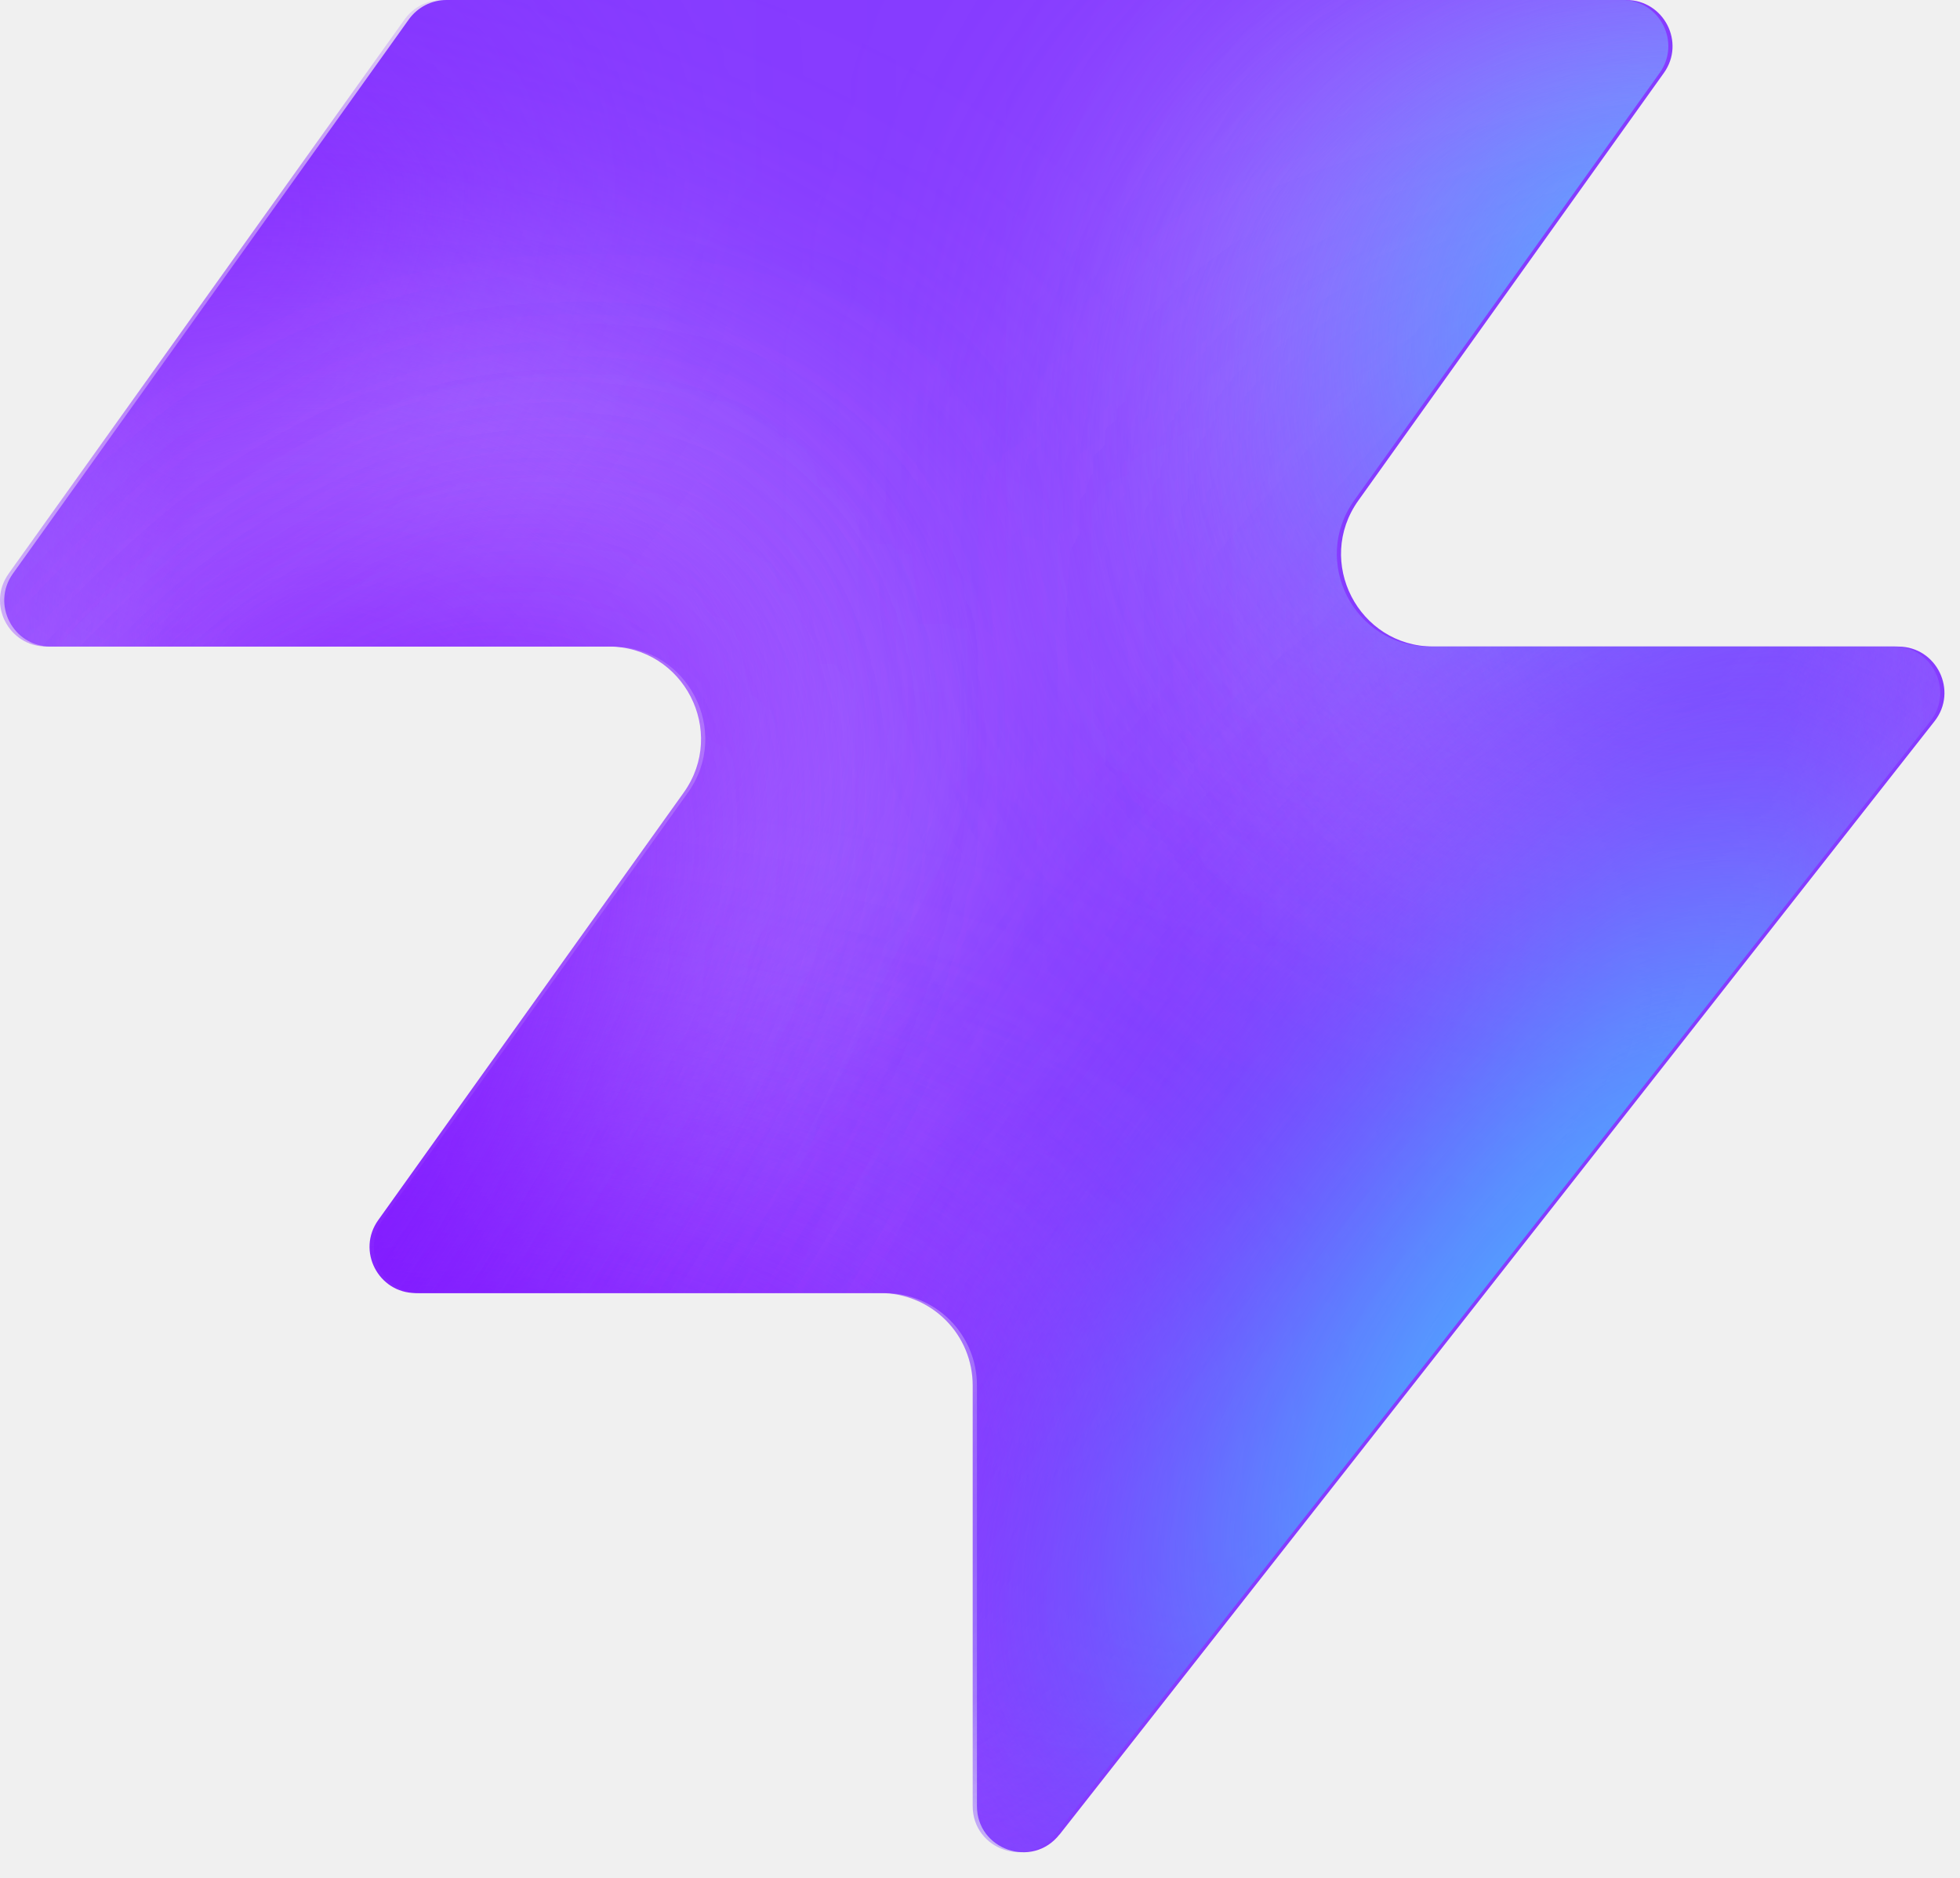
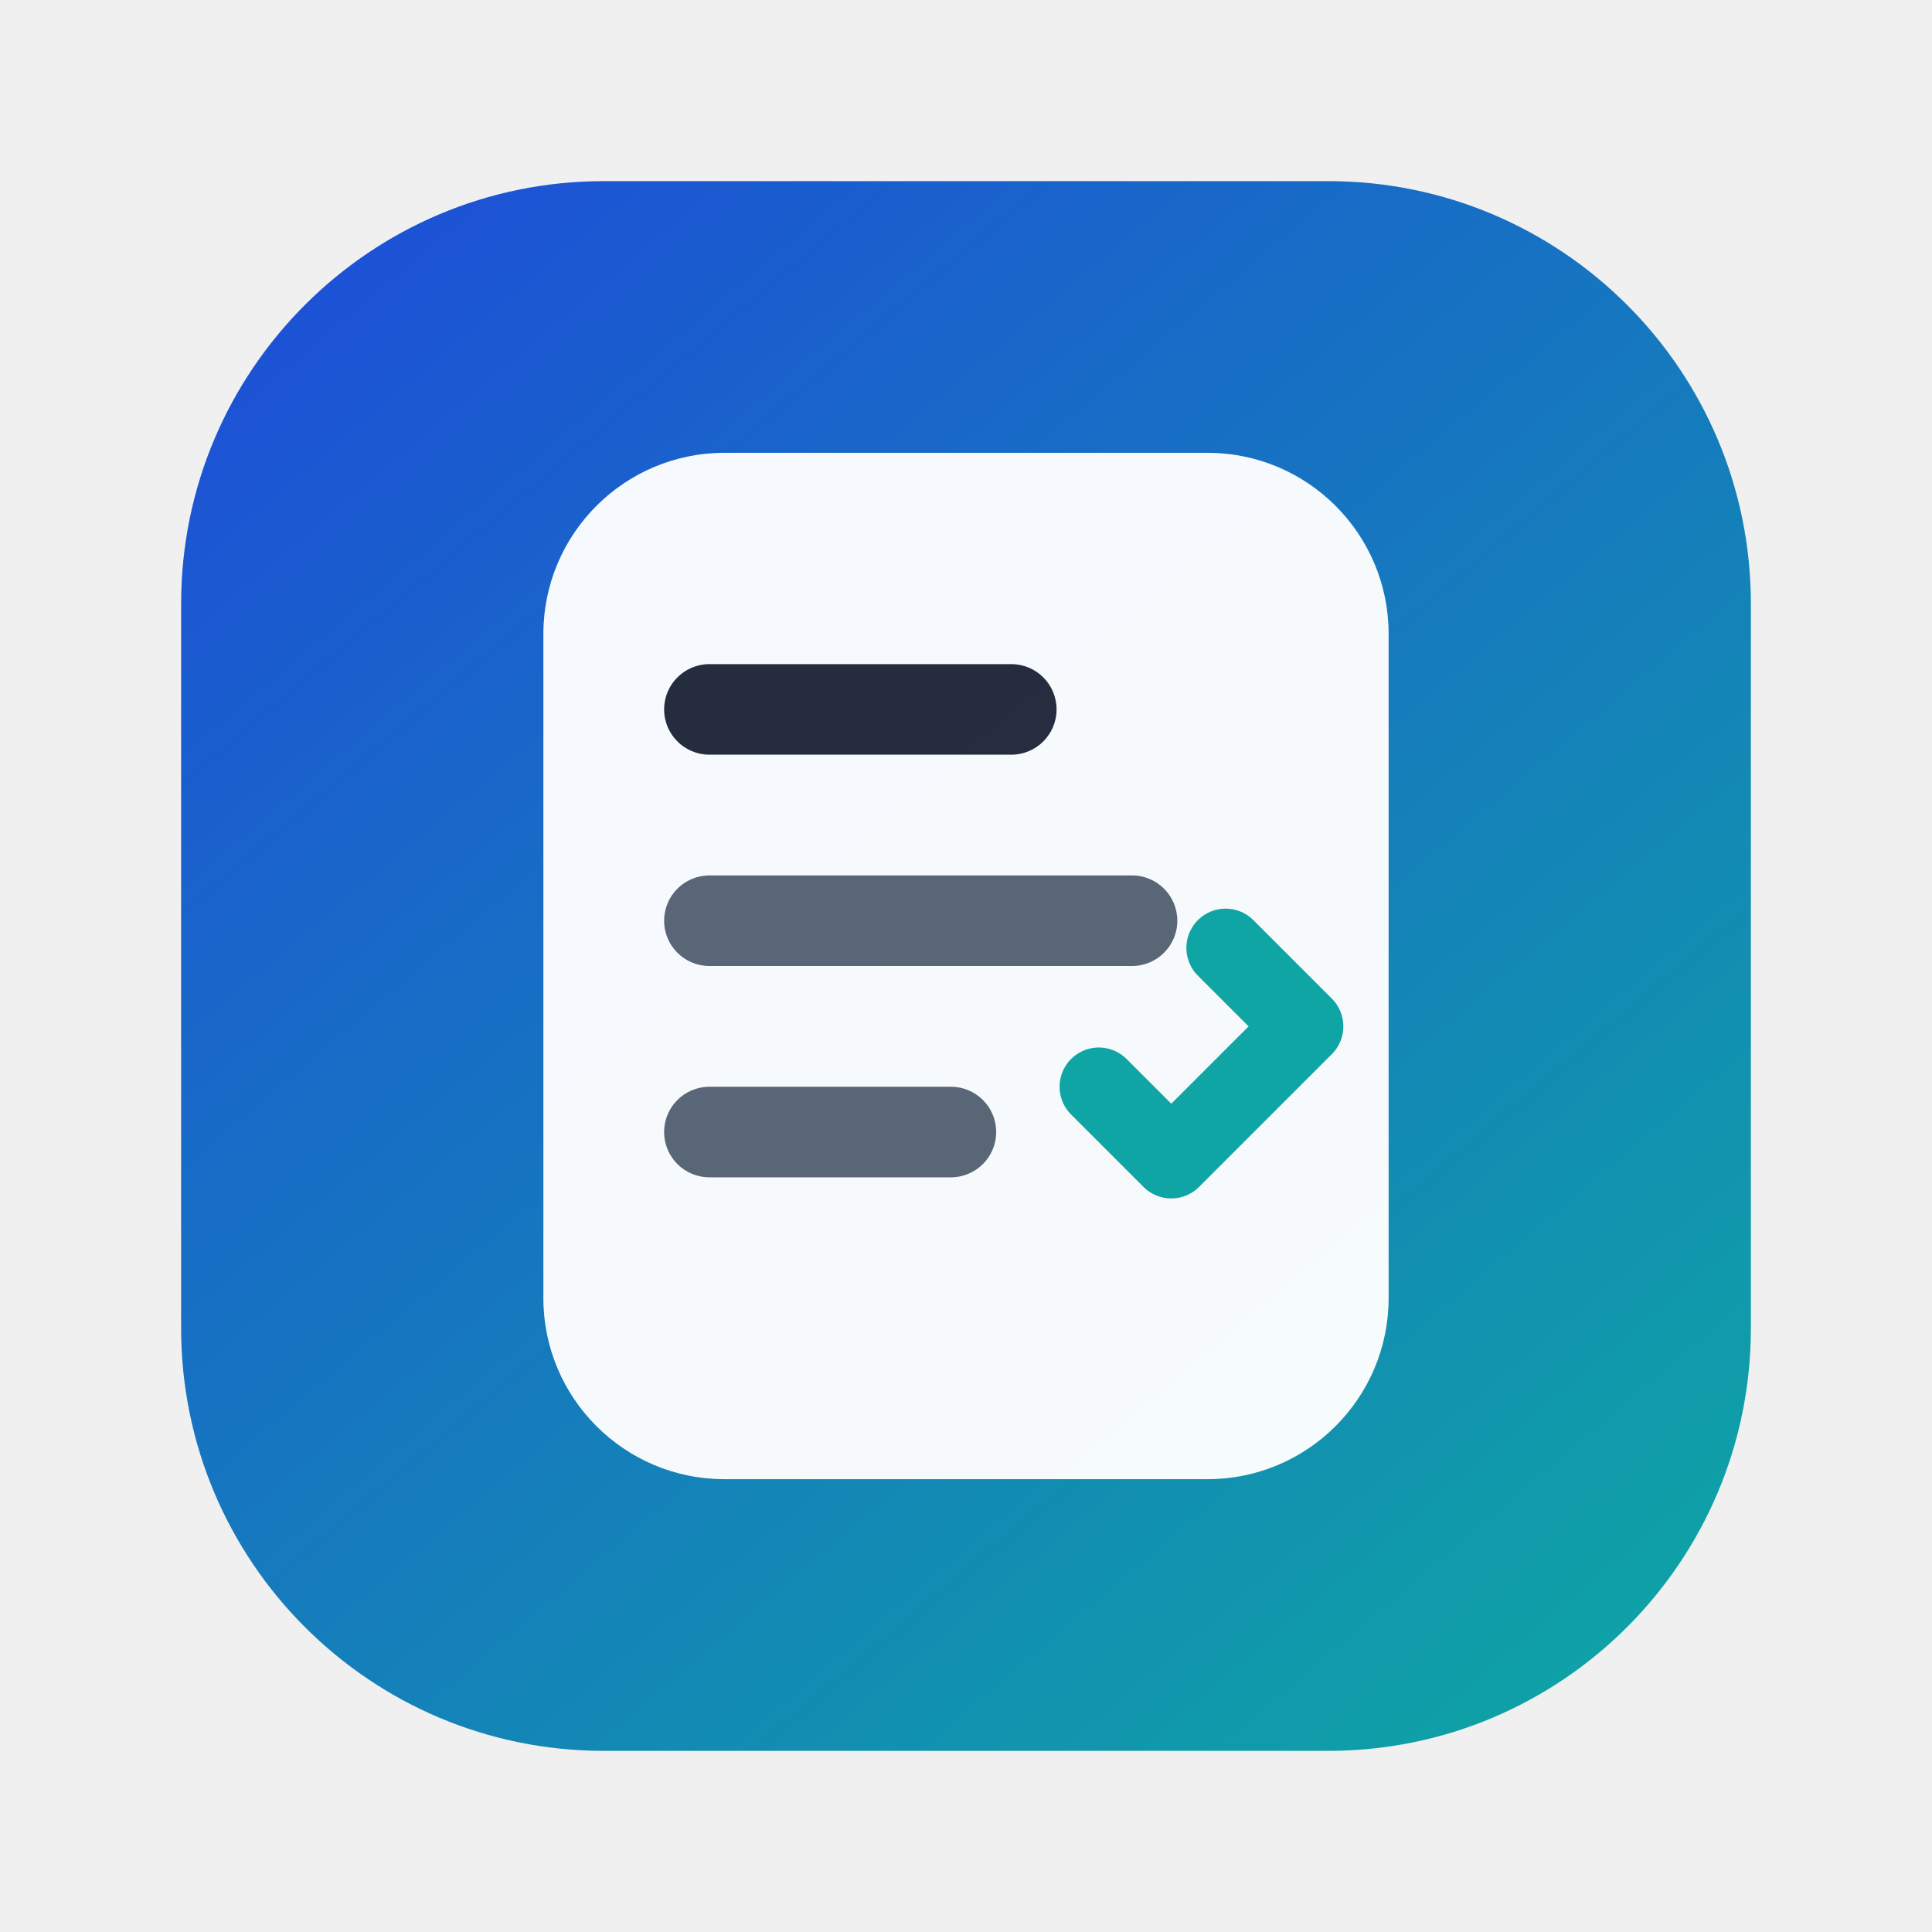
- <svg xmlns="http://www.w3.org/2000/svg" width="48" height="46" fill="none" viewBox="0 0 48 46">
-   <path fill="#863bff" d="M25.946 44.938c-.664.845-2.021.375-2.021-.698V33.937a2.26 2.26 0 0 0-2.262-2.262H10.287c-.92 0-1.456-1.04-.92-1.788l7.48-10.471c1.07-1.497 0-3.578-1.842-3.578H1.237c-.92 0-1.456-1.04-.92-1.788L10.013.474c.214-.297.556-.474.92-.474h28.894c.92 0 1.456 1.04.92 1.788l-7.48 10.471c-1.07 1.498 0 3.579 1.842 3.579h11.377c.943 0 1.473 1.088.89 1.83L25.947 44.94z" style="fill:#863bff;fill:color(display-p3 .525 .23 1);fill-opacity:1" />
-   <mask id="a" width="48" height="46" x="0" y="0" maskUnits="userSpaceOnUse" style="mask-type:alpha">
-     <path fill="#000" d="M25.842 44.938c-.664.844-2.021.375-2.021-.698V33.937a2.26 2.26 0 0 0-2.262-2.262H10.183c-.92 0-1.456-1.04-.92-1.788l7.48-10.471c1.07-1.498 0-3.579-1.842-3.579H1.133c-.92 0-1.456-1.04-.92-1.787L9.91.473c.214-.297.556-.474.92-.474h28.894c.92 0 1.456 1.04.92 1.788l-7.48 10.471c-1.07 1.498 0 3.578 1.842 3.578h11.377c.943 0 1.473 1.088.89 1.832L25.843 44.94z" style="fill:#000;fill-opacity:1" />
-   </mask>
-   <g mask="url(#a)">
-     <g filter="url(#b)">
-       <ellipse cx="5.508" cy="14.704" fill="#ede6ff" rx="5.508" ry="14.704" style="fill:#ede6ff;fill:color(display-p3 .927 .903 1);fill-opacity:1" transform="matrix(.00324 1 1 -.00324 -4.47 31.516)" />
-     </g>
-     <g filter="url(#c)">
-       <ellipse cx="10.399" cy="29.851" fill="#ede6ff" rx="10.399" ry="29.851" style="fill:#ede6ff;fill:color(display-p3 .927 .903 1);fill-opacity:1" transform="matrix(.00324 1 1 -.00324 -39.328 7.883)" />
-     </g>
-     <g filter="url(#d)">
-       <ellipse cx="5.508" cy="30.487" fill="#7e14ff" rx="5.508" ry="30.487" style="fill:#7e14ff;fill:color(display-p3 .492 .077 1);fill-opacity:1" transform="rotate(89.814 -25.913 -14.639)scale(1 -1)" />
-     </g>
-     <g filter="url(#e)">
-       <ellipse cx="5.508" cy="30.599" fill="#7e14ff" rx="5.508" ry="30.599" style="fill:#7e14ff;fill:color(display-p3 .492 .077 1);fill-opacity:1" transform="rotate(89.814 -32.644 -3.334)scale(1 -1)" />
-     </g>
-     <g filter="url(#f)">
-       <ellipse cx="5.508" cy="30.599" fill="#7e14ff" rx="5.508" ry="30.599" style="fill:#7e14ff;fill:color(display-p3 .492 .077 1);fill-opacity:1" transform="matrix(.00324 1 1 -.00324 -34.34 30.47)" />
-     </g>
-     <g filter="url(#g)">
-       <ellipse cx="14.072" cy="22.078" fill="#ede6ff" rx="14.072" ry="22.078" style="fill:#ede6ff;fill:color(display-p3 .927 .903 1);fill-opacity:1" transform="rotate(93.35 24.506 48.493)scale(-1 1)" />
-     </g>
-     <g filter="url(#h)">
-       <ellipse cx="3.47" cy="21.501" fill="#7e14ff" rx="3.47" ry="21.501" style="fill:#7e14ff;fill:color(display-p3 .492 .077 1);fill-opacity:1" transform="rotate(89.009 28.708 47.59)scale(-1 1)" />
-     </g>
-     <g filter="url(#i)">
-       <ellipse cx="3.47" cy="21.501" fill="#7e14ff" rx="3.47" ry="21.501" style="fill:#7e14ff;fill:color(display-p3 .492 .077 1);fill-opacity:1" transform="rotate(89.009 28.708 47.59)scale(-1 1)" />
-     </g>
-     <g filter="url(#j)">
-       <ellipse cx=".387" cy="8.972" fill="#7e14ff" rx="4.407" ry="29.108" style="fill:#7e14ff;fill:color(display-p3 .492 .077 1);fill-opacity:1" transform="rotate(39.51 .387 8.972)" />
-     </g>
-     <g filter="url(#k)">
-       <ellipse cx="47.523" cy="-6.092" fill="#7e14ff" rx="4.407" ry="29.108" style="fill:#7e14ff;fill:color(display-p3 .492 .077 1);fill-opacity:1" transform="rotate(37.892 47.523 -6.092)" />
-     </g>
-     <g filter="url(#l)">
-       <ellipse cx="41.412" cy="6.333" fill="#47bfff" rx="5.971" ry="9.665" style="fill:#47bfff;fill:color(display-p3 .28 .748 1);fill-opacity:1" transform="rotate(37.892 41.412 6.333)" />
-     </g>
-     <g filter="url(#m)">
-       <ellipse cx="-1.879" cy="38.332" fill="#7e14ff" rx="4.407" ry="29.108" style="fill:#7e14ff;fill:color(display-p3 .492 .077 1);fill-opacity:1" transform="rotate(37.892 -1.88 38.332)" />
-     </g>
-     <g filter="url(#n)">
-       <ellipse cx="-1.879" cy="38.332" fill="#7e14ff" rx="4.407" ry="29.108" style="fill:#7e14ff;fill:color(display-p3 .492 .077 1);fill-opacity:1" transform="rotate(37.892 -1.88 38.332)" />
-     </g>
-     <g filter="url(#o)">
-       <ellipse cx="35.651" cy="29.907" fill="#7e14ff" rx="4.407" ry="29.108" style="fill:#7e14ff;fill:color(display-p3 .492 .077 1);fill-opacity:1" transform="rotate(37.892 35.651 29.907)" />
-     </g>
-     <g filter="url(#p)">
-       <ellipse cx="38.418" cy="32.4" fill="#47bfff" rx="5.971" ry="15.297" style="fill:#47bfff;fill:color(display-p3 .28 .748 1);fill-opacity:1" transform="rotate(37.892 38.418 32.4)" />
-     </g>
-   </g>
+ <svg xmlns="http://www.w3.org/2000/svg" width="64" height="64" viewBox="0 0 64 64" fill="none">
  <defs>
-     <filter id="b" width="60.045" height="41.654" x="-19.77" y="16.149" color-interpolation-filters="sRGB" filterUnits="userSpaceOnUse">
-       <feFlood flood-opacity="0" result="BackgroundImageFix" />
-       <feBlend in="SourceGraphic" in2="BackgroundImageFix" result="shape" />
-       <feGaussianBlur result="effect1_foregroundBlur_2002_17158" stdDeviation="7.659" />
-     </filter>
-     <filter id="c" width="90.34" height="51.437" x="-54.613" y="-7.533" color-interpolation-filters="sRGB" filterUnits="userSpaceOnUse">
-       <feFlood flood-opacity="0" result="BackgroundImageFix" />
-       <feBlend in="SourceGraphic" in2="BackgroundImageFix" result="shape" />
-       <feGaussianBlur result="effect1_foregroundBlur_2002_17158" stdDeviation="7.659" />
-     </filter>
-     <filter id="d" width="79.355" height="29.4" x="-49.64" y="2.03" color-interpolation-filters="sRGB" filterUnits="userSpaceOnUse">
-       <feFlood flood-opacity="0" result="BackgroundImageFix" />
-       <feBlend in="SourceGraphic" in2="BackgroundImageFix" result="shape" />
-       <feGaussianBlur result="effect1_foregroundBlur_2002_17158" stdDeviation="4.596" />
-     </filter>
-     <filter id="e" width="79.579" height="29.4" x="-45.045" y="20.029" color-interpolation-filters="sRGB" filterUnits="userSpaceOnUse">
-       <feFlood flood-opacity="0" result="BackgroundImageFix" />
-       <feBlend in="SourceGraphic" in2="BackgroundImageFix" result="shape" />
-       <feGaussianBlur result="effect1_foregroundBlur_2002_17158" stdDeviation="4.596" />
-     </filter>
-     <filter id="f" width="79.579" height="29.4" x="-43.513" y="21.178" color-interpolation-filters="sRGB" filterUnits="userSpaceOnUse">
-       <feFlood flood-opacity="0" result="BackgroundImageFix" />
-       <feBlend in="SourceGraphic" in2="BackgroundImageFix" result="shape" />
-       <feGaussianBlur result="effect1_foregroundBlur_2002_17158" stdDeviation="4.596" />
-     </filter>
-     <filter id="g" width="74.749" height="58.852" x="15.756" y="-17.901" color-interpolation-filters="sRGB" filterUnits="userSpaceOnUse">
-       <feFlood flood-opacity="0" result="BackgroundImageFix" />
-       <feBlend in="SourceGraphic" in2="BackgroundImageFix" result="shape" />
-       <feGaussianBlur result="effect1_foregroundBlur_2002_17158" stdDeviation="7.659" />
-     </filter>
-     <filter id="h" width="61.377" height="25.362" x="23.548" y="2.284" color-interpolation-filters="sRGB" filterUnits="userSpaceOnUse">
-       <feFlood flood-opacity="0" result="BackgroundImageFix" />
-       <feBlend in="SourceGraphic" in2="BackgroundImageFix" result="shape" />
-       <feGaussianBlur result="effect1_foregroundBlur_2002_17158" stdDeviation="4.596" />
-     </filter>
-     <filter id="i" width="61.377" height="25.362" x="23.548" y="2.284" color-interpolation-filters="sRGB" filterUnits="userSpaceOnUse">
-       <feFlood flood-opacity="0" result="BackgroundImageFix" />
-       <feBlend in="SourceGraphic" in2="BackgroundImageFix" result="shape" />
-       <feGaussianBlur result="effect1_foregroundBlur_2002_17158" stdDeviation="4.596" />
-     </filter>
-     <filter id="j" width="56.045" height="63.649" x="-27.636" y="-22.853" color-interpolation-filters="sRGB" filterUnits="userSpaceOnUse">
-       <feFlood flood-opacity="0" result="BackgroundImageFix" />
-       <feBlend in="SourceGraphic" in2="BackgroundImageFix" result="shape" />
-       <feGaussianBlur result="effect1_foregroundBlur_2002_17158" stdDeviation="4.596" />
-     </filter>
-     <filter id="k" width="54.814" height="64.646" x="20.116" y="-38.415" color-interpolation-filters="sRGB" filterUnits="userSpaceOnUse">
-       <feFlood flood-opacity="0" result="BackgroundImageFix" />
-       <feBlend in="SourceGraphic" in2="BackgroundImageFix" result="shape" />
-       <feGaussianBlur result="effect1_foregroundBlur_2002_17158" stdDeviation="4.596" />
-     </filter>
-     <filter id="l" width="33.541" height="35.313" x="24.641" y="-11.323" color-interpolation-filters="sRGB" filterUnits="userSpaceOnUse">
-       <feFlood flood-opacity="0" result="BackgroundImageFix" />
-       <feBlend in="SourceGraphic" in2="BackgroundImageFix" result="shape" />
-       <feGaussianBlur result="effect1_foregroundBlur_2002_17158" stdDeviation="4.596" />
-     </filter>
-     <filter id="m" width="54.814" height="64.646" x="-29.286" y="6.009" color-interpolation-filters="sRGB" filterUnits="userSpaceOnUse">
-       <feFlood flood-opacity="0" result="BackgroundImageFix" />
-       <feBlend in="SourceGraphic" in2="BackgroundImageFix" result="shape" />
-       <feGaussianBlur result="effect1_foregroundBlur_2002_17158" stdDeviation="4.596" />
-     </filter>
-     <filter id="n" width="54.814" height="64.646" x="-29.286" y="6.009" color-interpolation-filters="sRGB" filterUnits="userSpaceOnUse">
-       <feFlood flood-opacity="0" result="BackgroundImageFix" />
-       <feBlend in="SourceGraphic" in2="BackgroundImageFix" result="shape" />
-       <feGaussianBlur result="effect1_foregroundBlur_2002_17158" stdDeviation="4.596" />
-     </filter>
-     <filter id="o" width="54.814" height="64.646" x="8.244" y="-2.416" color-interpolation-filters="sRGB" filterUnits="userSpaceOnUse">
-       <feFlood flood-opacity="0" result="BackgroundImageFix" />
-       <feBlend in="SourceGraphic" in2="BackgroundImageFix" result="shape" />
-       <feGaussianBlur result="effect1_foregroundBlur_2002_17158" stdDeviation="4.596" />
-     </filter>
-     <filter id="p" width="39.409" height="43.623" x="18.713" y="10.588" color-interpolation-filters="sRGB" filterUnits="userSpaceOnUse">
-       <feFlood flood-opacity="0" result="BackgroundImageFix" />
-       <feBlend in="SourceGraphic" in2="BackgroundImageFix" result="shape" />
-       <feGaussianBlur result="effect1_foregroundBlur_2002_17158" stdDeviation="4.596" />
-     </filter>
+     <linearGradient id="bg" x1="10" y1="6" x2="54" y2="58" gradientUnits="userSpaceOnUse">
+       <stop stop-color="#1D4ED8" />
+       <stop offset="1" stop-color="#0EA5A4" />
+     </linearGradient>
  </defs>
+   <rect x="6" y="6" width="52" height="52" rx="14" fill="url(#bg)" />
+   <rect x="18" y="15" width="28" height="34" rx="6" fill="#FFFFFF" fill-opacity="0.96" />
+   <rect x="22" y="22" width="13" height="3" rx="1.5" fill="#0F172A" fill-opacity="0.9" />
+   <rect x="22" y="29" width="17" height="3" rx="1.5" fill="#334155" fill-opacity="0.8" />
+   <rect x="22" y="36" width="11" height="3" rx="1.5" fill="#334155" fill-opacity="0.8" />
+   <path d="M40.6 31.4L43.2 34L38.8 38.4L36.4 36" stroke="#0EA5A4" stroke-width="2.6" stroke-linecap="round" stroke-linejoin="round" />
</svg>
